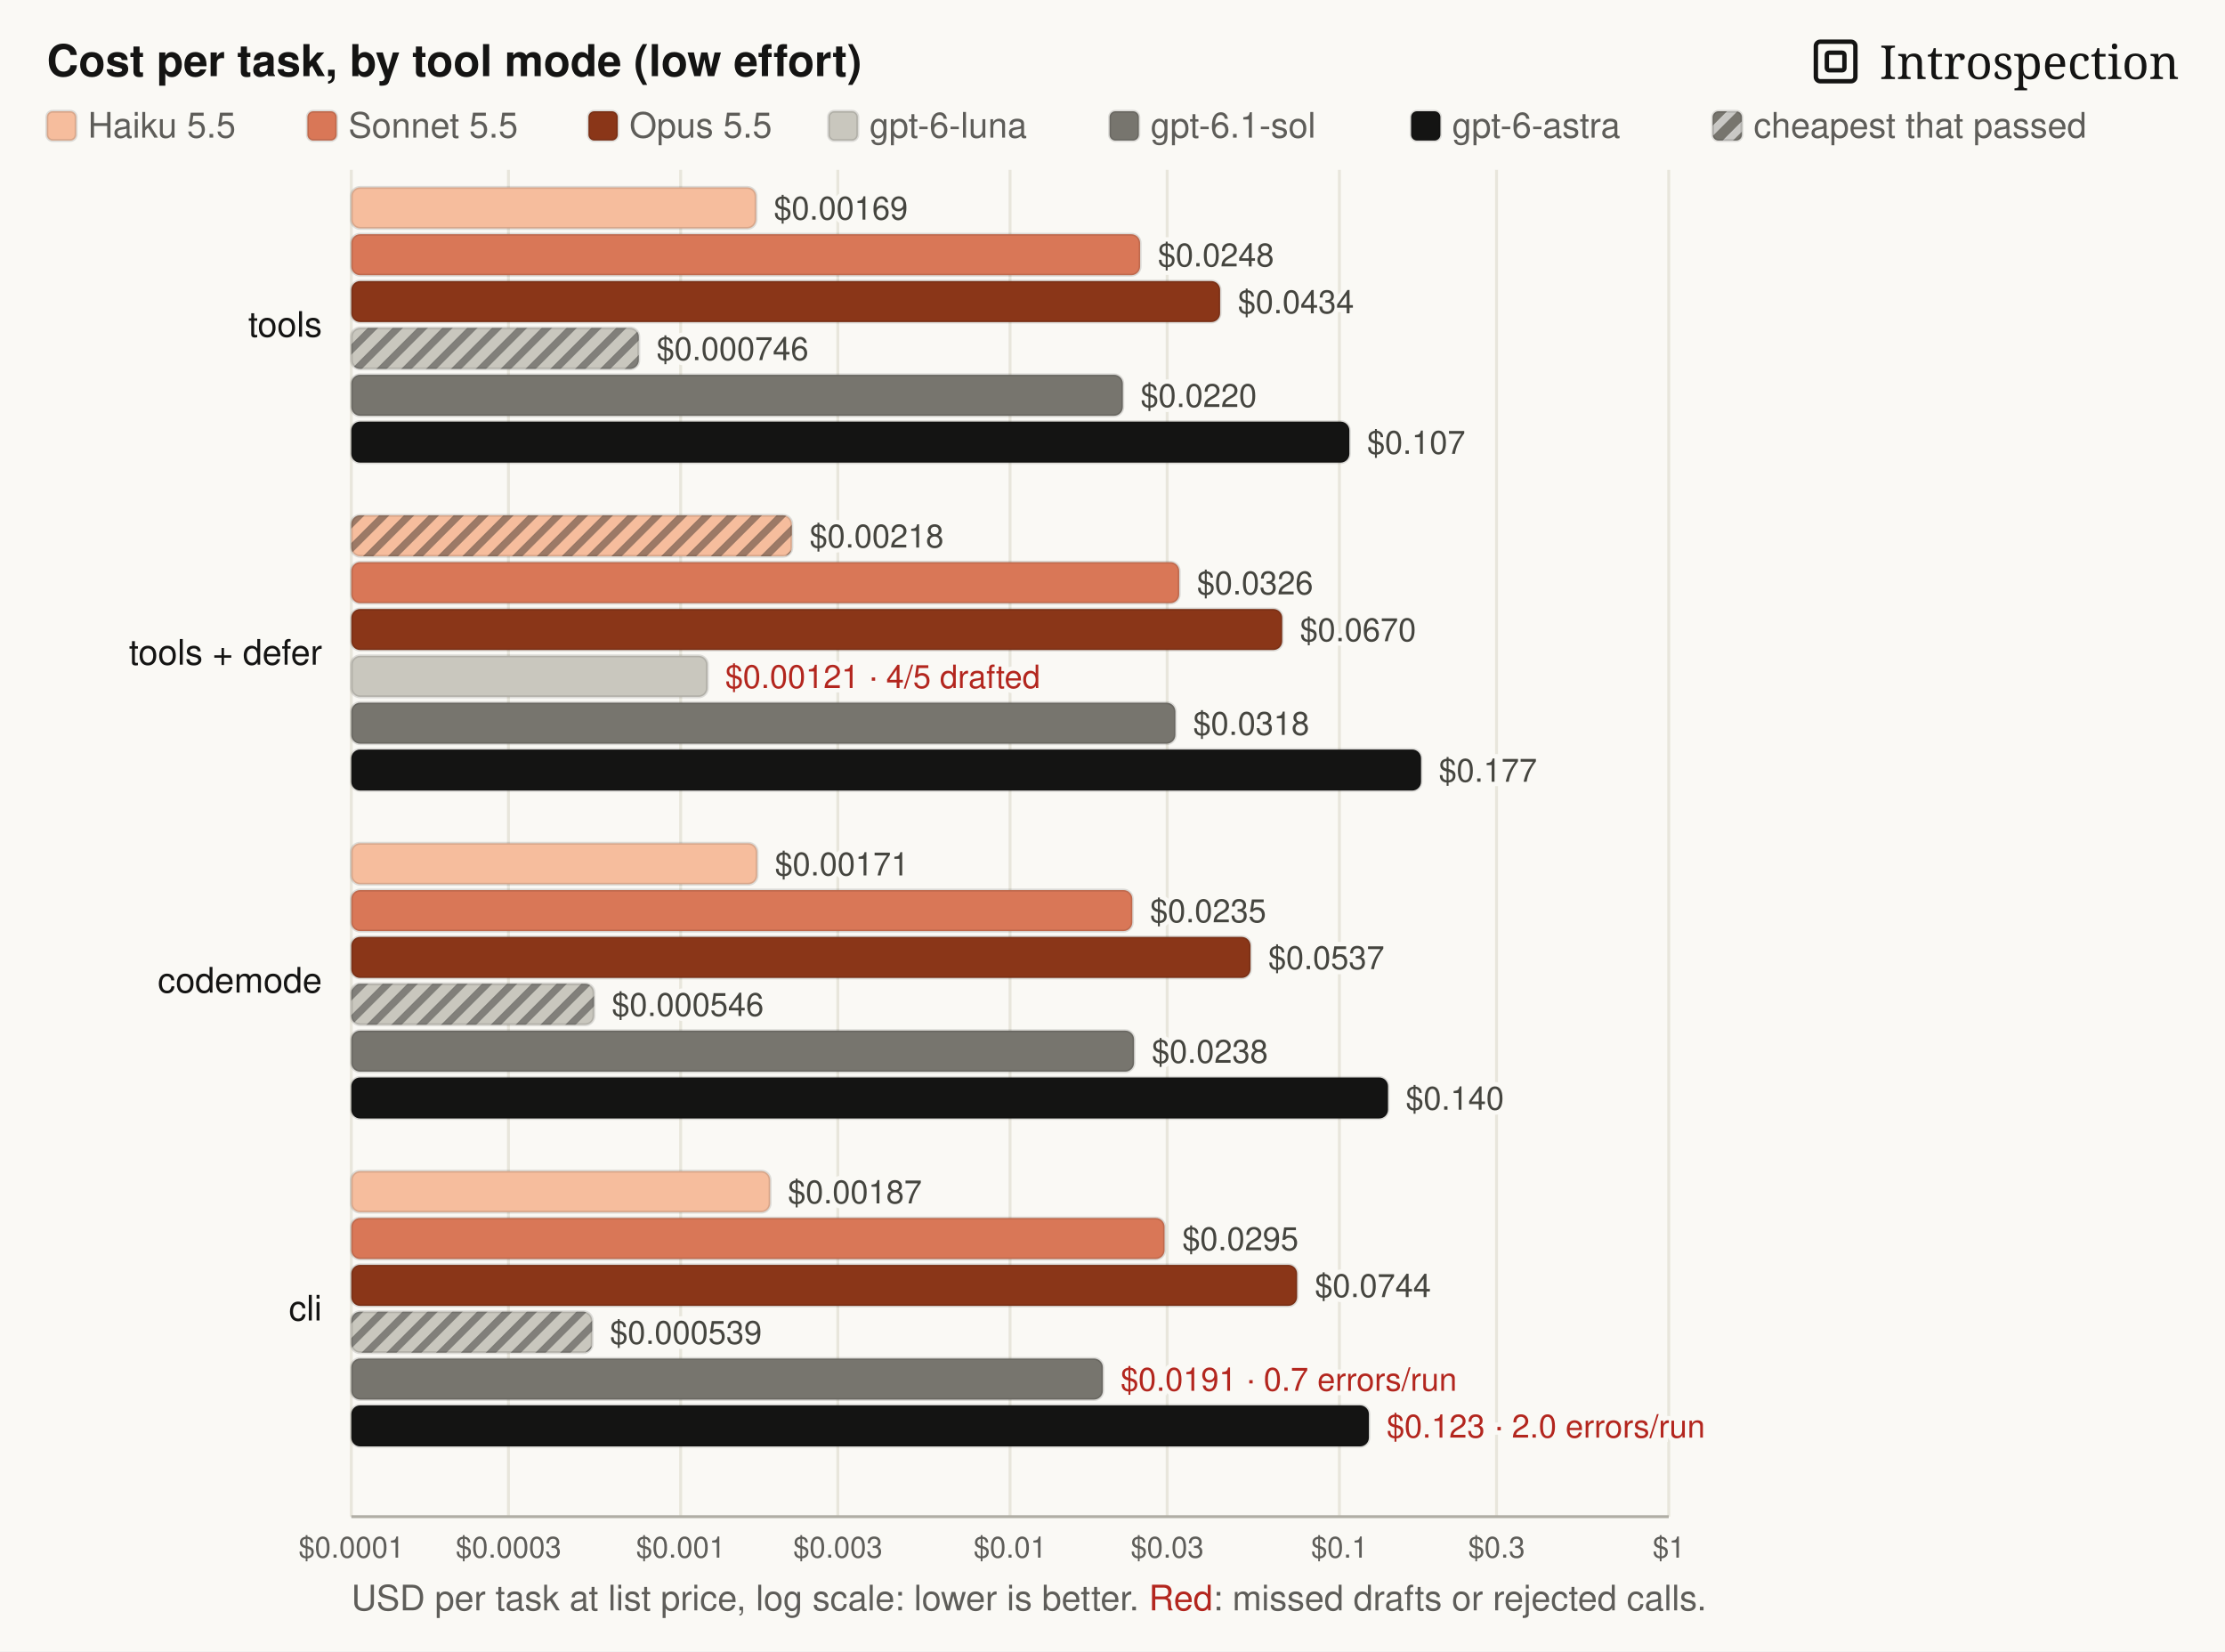
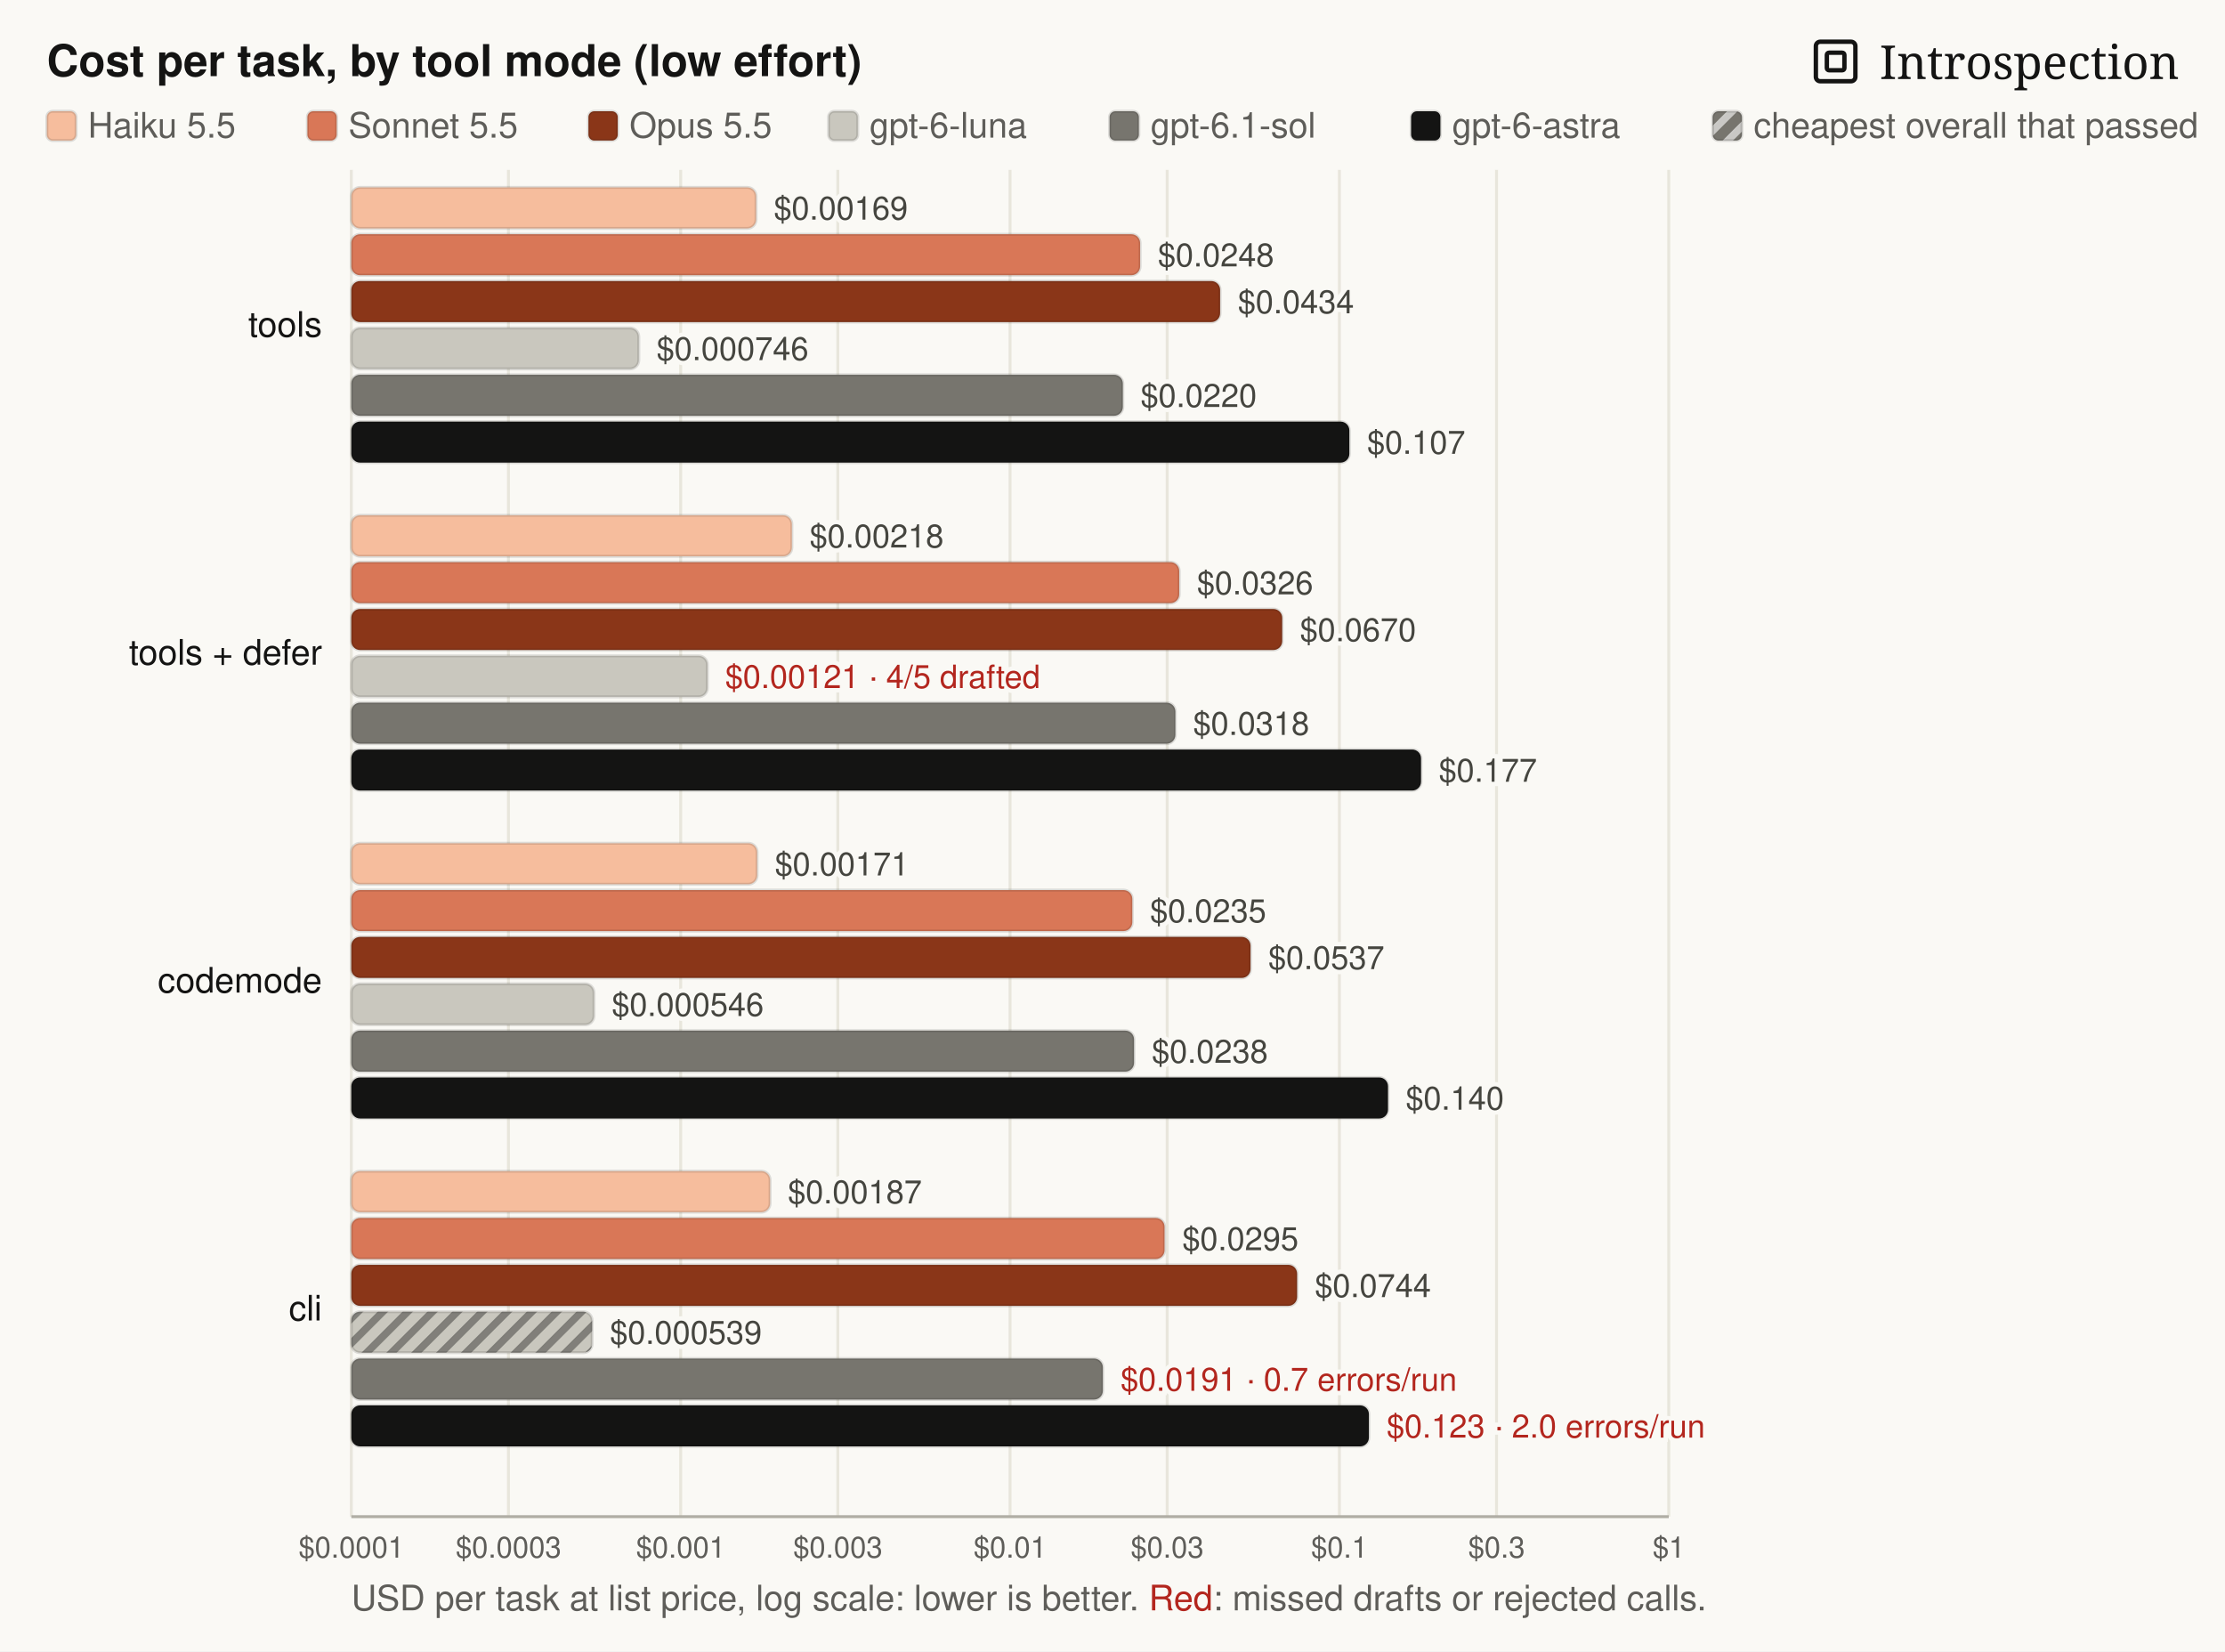
<svg xmlns="http://www.w3.org/2000/svg" width="760" height="564" viewBox="0 0 760 564" font-family="-apple-system, Segoe UI, Helvetica, Arial, sans-serif">
  <defs>
    <pattern id="win-light" patternUnits="userSpaceOnUse" width="6" height="6" patternTransform="rotate(45)">
      <rect width="2.5" height="6" fill="#141413" opacity="0.4" />
    </pattern>
    <pattern id="win-dark" patternUnits="userSpaceOnUse" width="6" height="6" patternTransform="rotate(45)">
      <rect width="2.5" height="6" fill="#ffffff" opacity="0.6" />
    </pattern>
  </defs>
  <rect width="760" height="564" fill="#faf9f5" />
  <text x="16" y="26" font-size="15" font-weight="600" fill="#141413">Cost per task, by tool mode (low effort)</text>
  <g transform="translate(618 12) scale(0.75)" fill="none" stroke="#141413" stroke-width="2" stroke-linecap="round" stroke-linejoin="round">
    <rect x="3" y="3" width="18" height="18" rx="2" />
    <rect x="8" y="8" width="8" height="8" rx="1" />
  </g>
  <text x="642" y="27" font-size="16" font-family="Georgia, serif" fill="#141413">Introspection</text>
  <rect x="16" y="38" width="10" height="10" rx="2" fill="#f6bd9d" stroke="#0000001f" />
  <text x="30" y="47" font-size="12" fill="#5e5d59">Haiku 5.5</text>
  <rect x="105" y="38" width="10" height="10" rx="2" fill="#d97757" stroke="#0000001f" />
  <text x="119" y="47" font-size="12" fill="#5e5d59">Sonnet 5.5</text>
  <rect x="201" y="38" width="10" height="10" rx="2" fill="#8a3618" stroke="#0000001f" />
  <text x="215" y="47" font-size="12" fill="#5e5d59">Opus 5.5</text>
  <rect x="283" y="38" width="10" height="10" rx="2" fill="#c9c7be" stroke="#0000001f" />
  <text x="297" y="47" font-size="12" fill="#5e5d59">gpt-6-luna</text>
  <rect x="379" y="38" width="10" height="10" rx="2" fill="#77756e" stroke="#0000001f" />
  <text x="393" y="47" font-size="12" fill="#5e5d59">gpt-6.1-sol</text>
  <rect x="482" y="38" width="10" height="10" rx="2" fill="#141413" stroke="#0000001f" />
  <text x="496" y="47" font-size="12" fill="#5e5d59">gpt-6-astra</text>
  <rect x="585" y="38" width="10" height="10" rx="2" fill="#77756e" />
  <rect x="585" y="38" width="10" height="10" rx="2" fill="url(#win-dark)" stroke="#0000001f" />
-   <text x="599" y="47" font-size="12" fill="#5e5d59">cheapest that passed</text>
+   <text x="599" y="47" font-size="12" fill="#5e5d59">cheapest overall that passed</text>
  <line x1="120" y1="58" x2="120" y2="518" stroke="#e8e6dc" />
  <text x="120" y="532" font-size="10" text-anchor="middle" fill="#5e5d59">$0.0001</text>
  <line x1="173.676" y1="58" x2="173.676" y2="518" stroke="#e8e6dc" />
  <text x="173.676" y="532" font-size="10" text-anchor="middle" fill="#5e5d59">$0.0003</text>
  <line x1="232.5" y1="58" x2="232.5" y2="518" stroke="#e8e6dc" />
  <text x="232.5" y="532" font-size="10" text-anchor="middle" fill="#5e5d59">$0.001</text>
  <line x1="286.176" y1="58" x2="286.176" y2="518" stroke="#e8e6dc" />
  <text x="286.176" y="532" font-size="10" text-anchor="middle" fill="#5e5d59">$0.003</text>
  <line x1="345" y1="58" x2="345" y2="518" stroke="#e8e6dc" />
  <text x="345" y="532" font-size="10" text-anchor="middle" fill="#5e5d59">$0.01</text>
  <line x1="398.676" y1="58" x2="398.676" y2="518" stroke="#e8e6dc" />
  <text x="398.676" y="532" font-size="10" text-anchor="middle" fill="#5e5d59">$0.03</text>
  <line x1="457.5" y1="58" x2="457.5" y2="518" stroke="#e8e6dc" />
  <text x="457.5" y="532" font-size="10" text-anchor="middle" fill="#5e5d59">$0.1</text>
  <line x1="511.176" y1="58" x2="511.176" y2="518" stroke="#e8e6dc" />
  <text x="511.176" y="532" font-size="10" text-anchor="middle" fill="#5e5d59">$0.3</text>
  <line x1="570" y1="58" x2="570" y2="518" stroke="#e8e6dc" />
  <text x="570" y="532" font-size="10" text-anchor="middle" fill="#5e5d59">$1</text>
  <line x1="120" y1="518" x2="570" y2="518" stroke="#b0aea5" />
  <text x="110" y="115" font-size="12" text-anchor="end" fill="#141413">tools</text>
  <rect x="120" y="64" width="138.252" height="14" rx="3" fill="#f6bd9d" stroke="#0000001f" />
  <text x="264.252" y="75" font-size="11" stroke="#faf9f5" stroke-width="3" paint-order="stroke" fill="#45453f">$0.00169</text>
  <rect x="120" y="80" width="269.433" height="14" rx="3" fill="#d97757" stroke="#0000001f" />
  <text x="395.433" y="91" font-size="11" stroke="#faf9f5" stroke-width="3" paint-order="stroke" fill="#45453f">$0.0248</text>
  <rect x="120" y="96" width="296.756" height="14" rx="3" fill="#8a3618" stroke="#0000001f" />
  <text x="422.756" y="107" font-size="11" stroke="#faf9f5" stroke-width="3" paint-order="stroke" fill="#45453f">$0.0434</text>
  <rect x="120" y="112" width="98.203" height="14" rx="3" fill="#c9c7be" stroke="#0000001f" />
-   <rect x="120" y="112" width="98.203" height="14" rx="3" fill="url(#win-light)" />
  <text x="224.203" y="123" font-size="11" stroke="#faf9f5" stroke-width="3" paint-order="stroke" fill="#45453f">$0.000746</text>
  <rect x="120" y="128" width="263.531" height="14" rx="3" fill="#77756e" stroke="#0000001f" />
  <text x="389.531" y="139" font-size="11" stroke="#faf9f5" stroke-width="3" paint-order="stroke" fill="#45453f">$0.0220</text>
  <rect x="120" y="144" width="340.901" height="14" rx="3" fill="#141413" stroke="#0000001f" />
  <text x="466.901" y="155" font-size="11" stroke="#faf9f5" stroke-width="3" paint-order="stroke" fill="#45453f">$0.107</text>
  <text x="110" y="227" font-size="12" text-anchor="end" fill="#141413">tools + defer</text>
  <rect x="120" y="176" width="150.479" height="14" rx="3" fill="#f6bd9d" stroke="#0000001f" />
-   <rect x="120" y="176" width="150.479" height="14" rx="3" fill="url(#win-light)" />
  <text x="276.479" y="187" font-size="11" stroke="#faf9f5" stroke-width="3" paint-order="stroke" fill="#45453f">$0.00218</text>
  <rect x="120" y="192" width="282.791" height="14" rx="3" fill="#d97757" stroke="#0000001f" />
  <text x="408.791" y="203" font-size="11" stroke="#faf9f5" stroke-width="3" paint-order="stroke" fill="#45453f">$0.0326</text>
  <rect x="120" y="208" width="317.96" height="14" rx="3" fill="#8a3618" stroke="#0000001f" />
  <text x="443.96" y="219" font-size="11" stroke="#faf9f5" stroke-width="3" paint-order="stroke" fill="#45453f">$0.0670</text>
  <rect x="120" y="224" width="121.642" height="14" rx="3" fill="#c9c7be" stroke="#0000001f" />
  <text x="247.642" y="235" font-size="11" stroke="#faf9f5" stroke-width="3" paint-order="stroke" fill="#b3261e">$0.00121 · 4/5 drafted</text>
  <rect x="120" y="240" width="281.476" height="14" rx="3" fill="#77756e" stroke="#0000001f" />
  <text x="407.476" y="251" font-size="11" stroke="#faf9f5" stroke-width="3" paint-order="stroke" fill="#45453f">$0.0318</text>
  <rect x="120" y="256" width="365.383" height="14" rx="3" fill="#141413" stroke="#0000001f" />
  <text x="491.383" y="267" font-size="11" stroke="#faf9f5" stroke-width="3" paint-order="stroke" fill="#45453f">$0.177</text>
  <text x="110" y="339" font-size="12" text-anchor="end" fill="#141413">codemode</text>
  <rect x="120" y="288" width="138.607" height="14" rx="3" fill="#f6bd9d" stroke="#0000001f" />
  <text x="264.607" y="299" font-size="11" stroke="#faf9f5" stroke-width="3" paint-order="stroke" fill="#45453f">$0.00171</text>
  <rect x="120" y="304" width="266.763" height="14" rx="3" fill="#d97757" stroke="#0000001f" />
  <text x="392.763" y="315" font-size="11" stroke="#faf9f5" stroke-width="3" paint-order="stroke" fill="#45453f">$0.0235</text>
  <rect x="120" y="320" width="307.144" height="14" rx="3" fill="#8a3618" stroke="#0000001f" />
  <text x="433.144" y="331" font-size="11" stroke="#faf9f5" stroke-width="3" paint-order="stroke" fill="#45453f">$0.0537</text>
  <rect x="120" y="336" width="82.898" height="14" rx="3" fill="#c9c7be" stroke="#0000001f" />
-   <rect x="120" y="336" width="82.898" height="14" rx="3" fill="url(#win-light)" />
  <text x="208.898" y="347" font-size="11" stroke="#faf9f5" stroke-width="3" paint-order="stroke" fill="#45453f">$0.000546</text>
  <rect x="120" y="352" width="267.355" height="14" rx="3" fill="#77756e" stroke="#0000001f" />
  <text x="393.355" y="363" font-size="11" stroke="#faf9f5" stroke-width="3" paint-order="stroke" fill="#45453f">$0.0238</text>
  <rect x="120" y="368" width="354.099" height="14" rx="3" fill="#141413" stroke="#0000001f" />
  <text x="480.099" y="379" font-size="11" stroke="#faf9f5" stroke-width="3" paint-order="stroke" fill="#45453f">$0.140</text>
  <text x="110" y="451" font-size="12" text-anchor="end" fill="#141413">cli</text>
  <rect x="120" y="400" width="143.048" height="14" rx="3" fill="#f6bd9d" stroke="#0000001f" />
  <text x="269.048" y="411" font-size="11" stroke="#faf9f5" stroke-width="3" paint-order="stroke" fill="#45453f">$0.00187</text>
  <rect x="120" y="416" width="277.78" height="14" rx="3" fill="#d97757" stroke="#0000001f" />
  <text x="403.78" y="427" font-size="11" stroke="#faf9f5" stroke-width="3" paint-order="stroke" fill="#45453f">$0.0295</text>
  <rect x="120" y="432" width="323.051" height="14" rx="3" fill="#8a3618" stroke="#0000001f" />
  <text x="449.051" y="443" font-size="11" stroke="#faf9f5" stroke-width="3" paint-order="stroke" fill="#45453f">$0.0744</text>
  <rect x="120" y="448" width="82.271" height="14" rx="3" fill="#c9c7be" stroke="#0000001f" />
  <rect x="120" y="448" width="82.271" height="14" rx="3" fill="url(#win-light)" />
  <text x="208.271" y="459" font-size="11" stroke="#faf9f5" stroke-width="3" paint-order="stroke" fill="#45453f">$0.000539</text>
  <rect x="120" y="464" width="256.701" height="14" rx="3" fill="#77756e" stroke="#0000001f" />
  <text x="382.701" y="475" font-size="11" stroke="#faf9f5" stroke-width="3" paint-order="stroke" fill="#b3261e">$0.0191 · 0.7 errors/run</text>
  <rect x="120" y="480" width="347.578" height="14" rx="3" fill="#141413" stroke="#0000001f" />
  <text x="473.578" y="491" font-size="11" stroke="#faf9f5" stroke-width="3" paint-order="stroke" fill="#b3261e">$0.123 · 2.0 errors/run</text>
  <text x="120" y="550" font-size="12" fill="#5e5d59">USD per task at list price, log scale: lower is better. <tspan fill="#b3261e">Red</tspan>: missed drafts or rejected calls.</text>
</svg>
